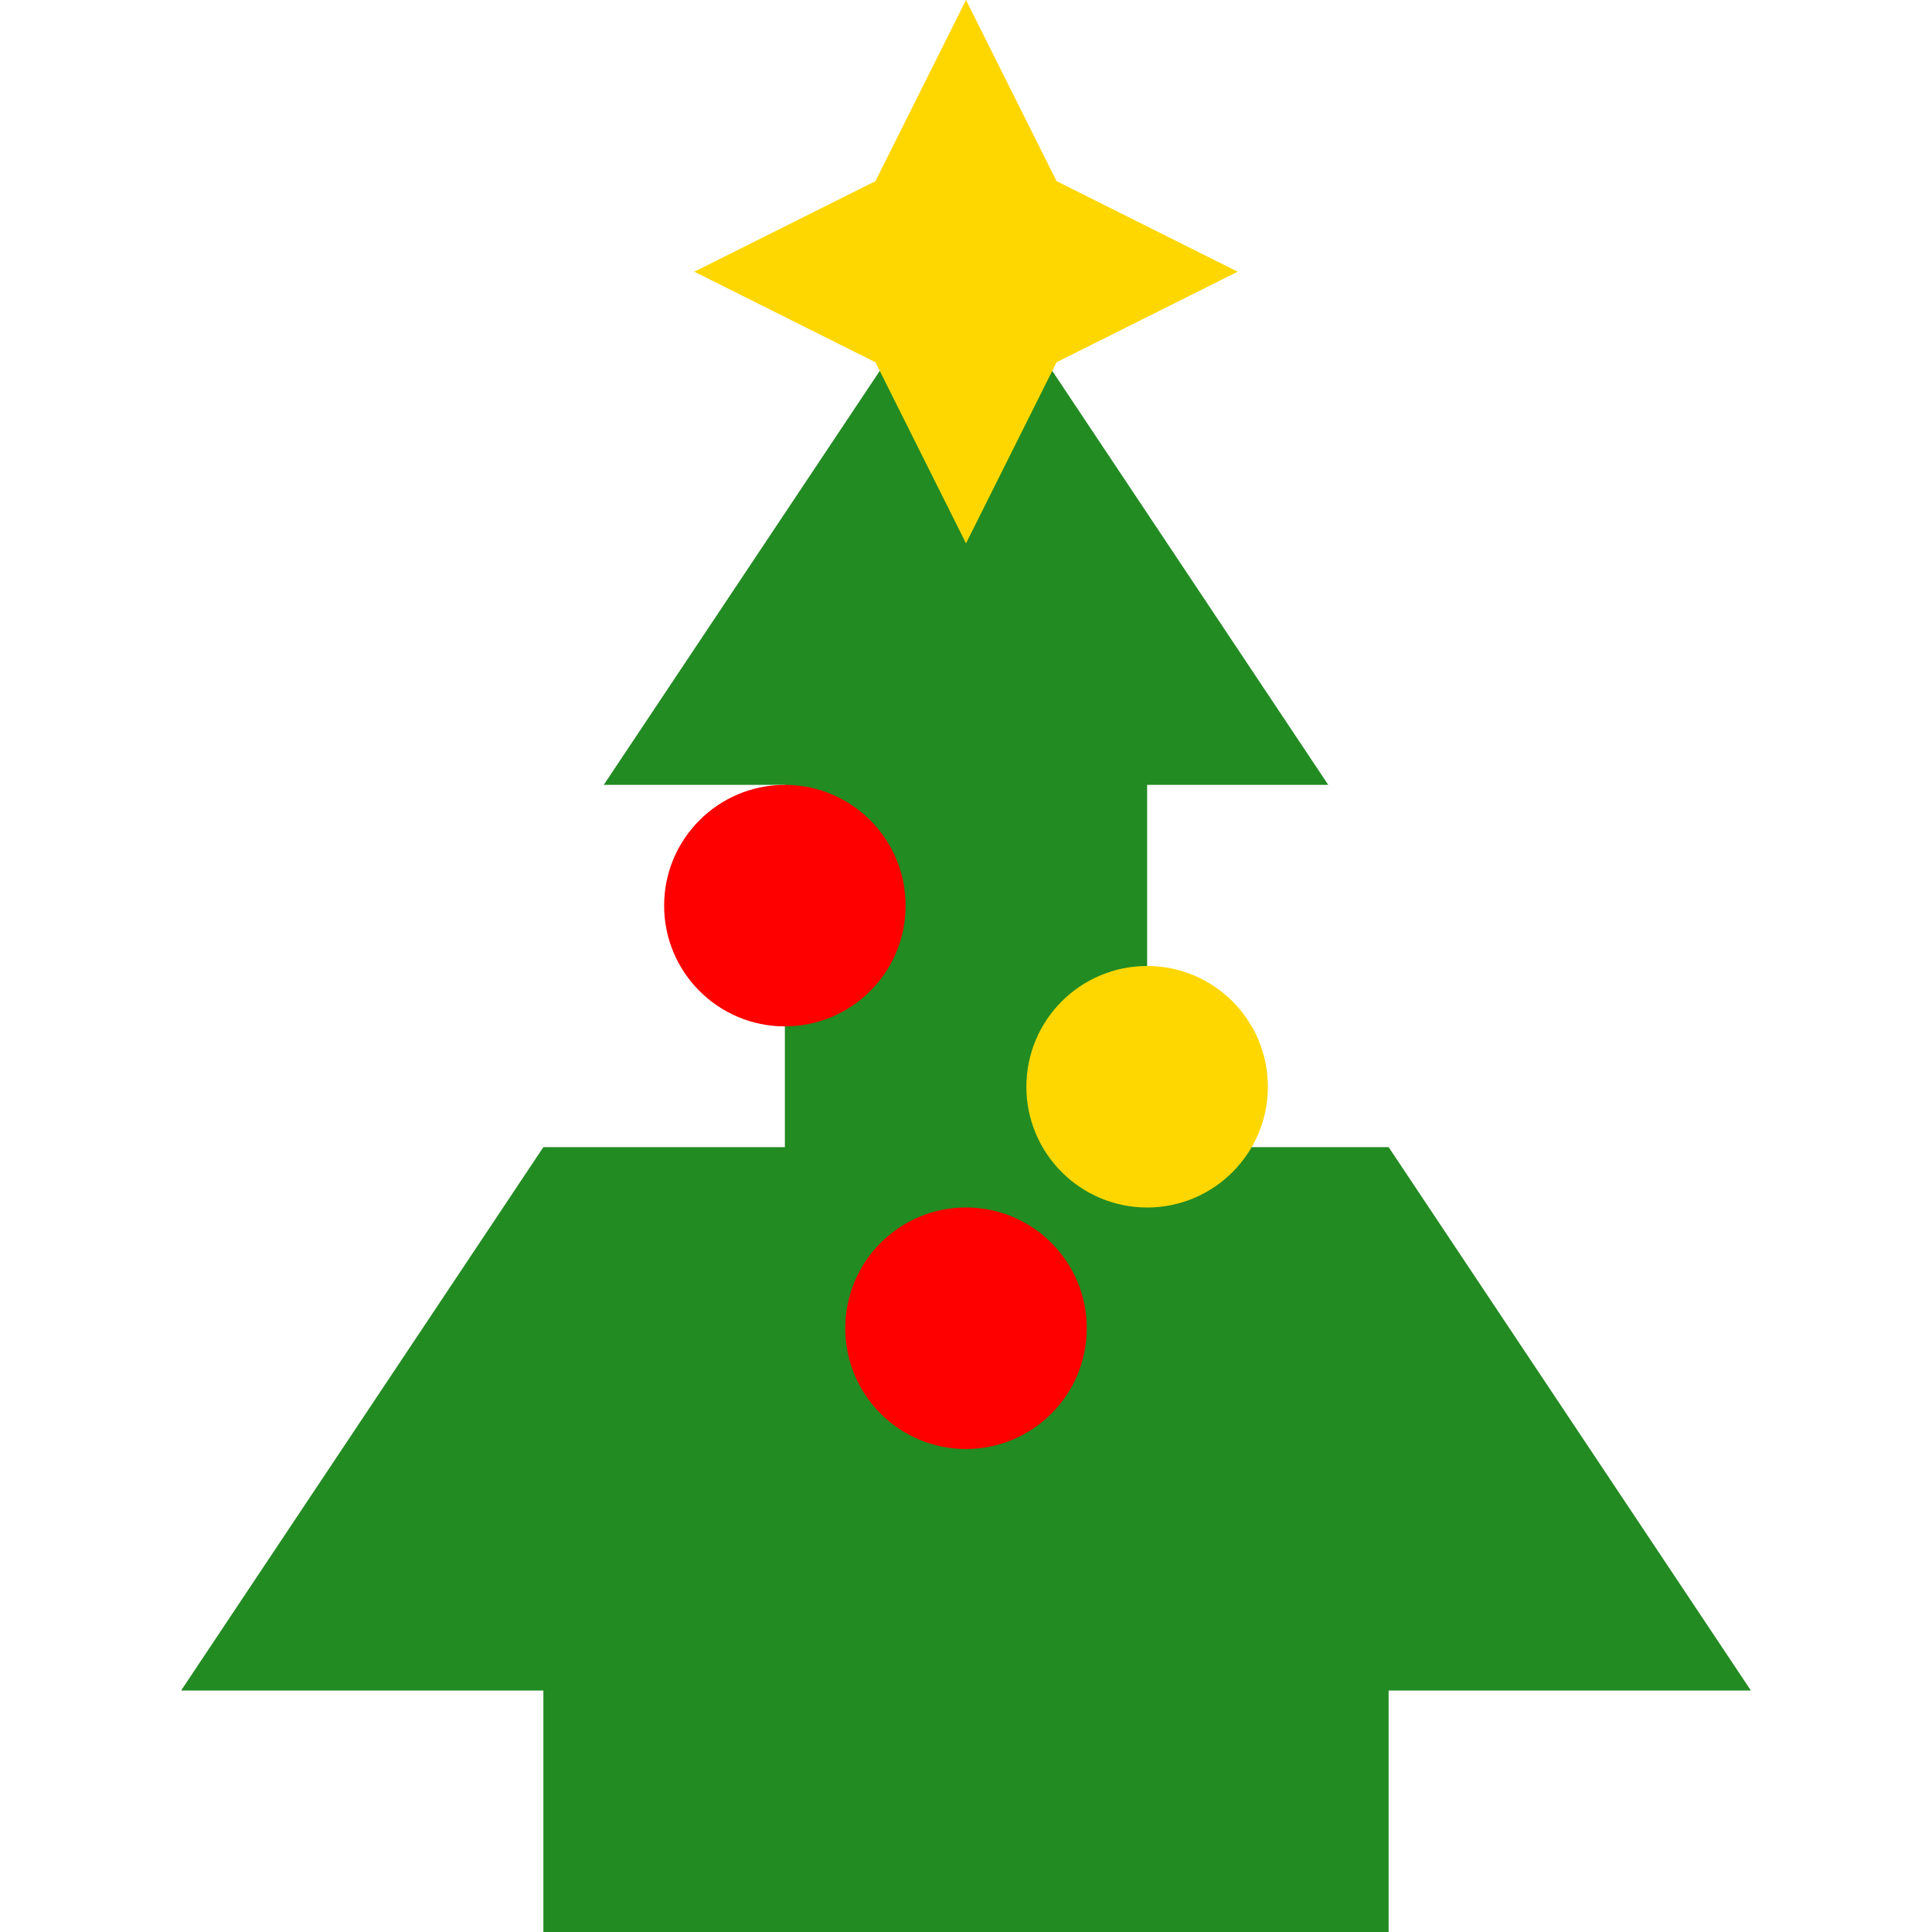
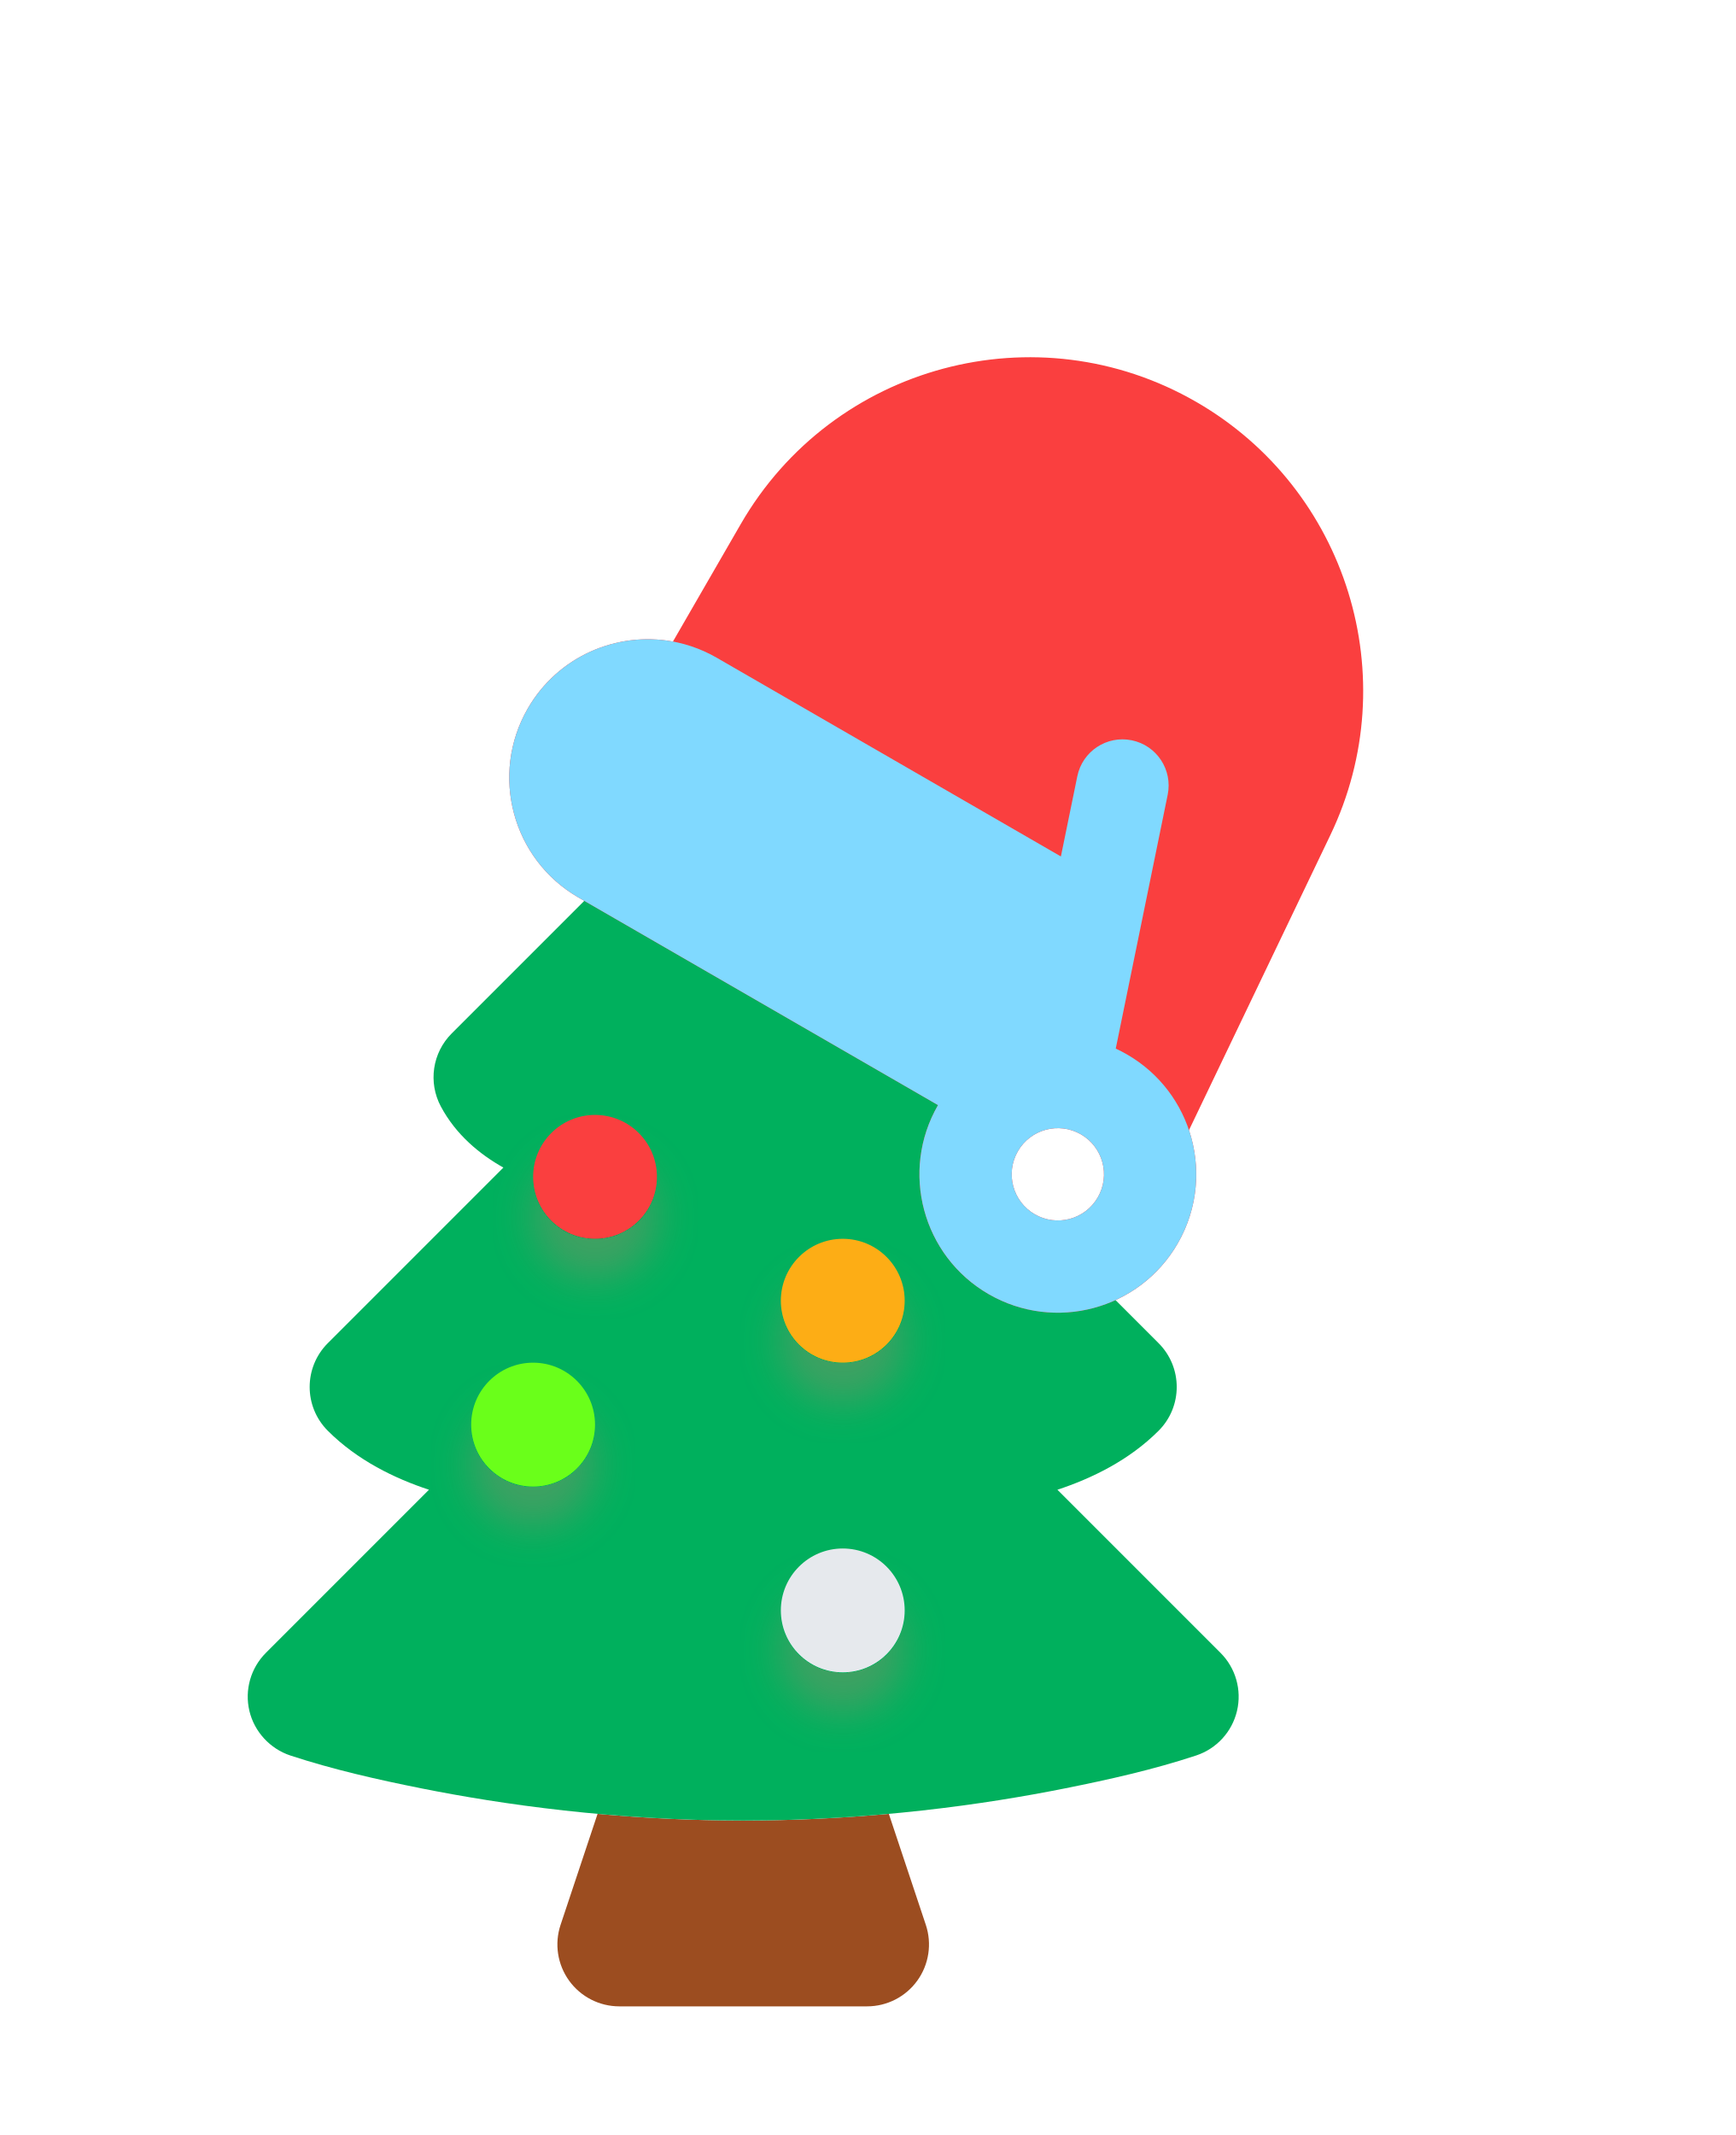
- <svg xmlns="http://www.w3.org/2000/svg" viewBox="0 0 32 32">
-   <path fill="#228b22" d="M16 4l-6 9h3v6h-4l-6 9h6v4h14v-4h6l-6-9h-4v-6h3z" />
-   <circle fill="#ff0000" cx="13" cy="15" r="2" />
-   <circle fill="#ffd700" cx="19" cy="18" r="2" />
-   <circle fill="#ff0000" cx="16" cy="22" r="2" />
-   <path fill="#ffd700" d="M16 0l1.5 3 3 1.5-3 1.5-1.5 3-1.5-3-3-1.5 3-1.5z" />
+ <svg xmlns="http://www.w3.org/2000/svg" width="174" height="214" viewBox="0 0 174 214" fill="none">
+   <path d="M59.902 181.811L56.195 192.934C55.564 194.828 55.881 196.909 57.048 198.528C58.215 200.147 60.089 201.106 62.085 201.106H86.918C88.914 201.106 90.788 200.147 91.955 198.528C93.122 196.909 93.439 194.828 92.808 192.934L89.101 181.811C84.563 182.223 79.663 182.481 74.502 182.481C69.34 182.481 64.44 182.223 59.902 181.811Z" fill="#9C4D20" />
+   <path d="M70.112 78.755C72.536 76.331 76.467 76.331 78.892 78.755L103.726 103.589C105.659 105.523 106.1 108.493 104.811 110.905C103.277 113.777 100.88 115.718 98.542 117.031L116.142 134.631C118.567 137.056 118.567 140.987 116.142 143.412C113.172 146.382 109.426 148.195 106 149.323L122.351 165.674C123.872 167.195 124.498 169.396 124.003 171.49C123.509 173.584 121.965 175.273 119.924 175.954C115.636 177.374 111.184 178.371 106.762 179.256C98.704 180.868 87.421 182.481 74.502 182.481C61.582 182.481 50.3 180.868 42.242 179.256C37.82 178.372 33.4 177.371 29.111 175.964C27.076 175.291 25.493 173.58 25 171.49C24.506 169.396 25.131 167.195 26.652 165.674L43.003 149.323C39.577 148.195 35.831 146.382 32.861 143.412C30.436 140.987 30.436 137.056 32.861 134.631L50.461 117.031C48.124 115.718 45.726 113.777 44.192 110.905C42.904 108.493 43.344 105.523 45.278 103.589L70.112 78.755Z" fill="#00B05D" />
+   <path fill-rule="evenodd" clip-rule="evenodd" d="M67.459 64.305L74.257 52.53C83.49 36.538 103.939 31.059 119.93 40.292C135.06 49.028 140.914 67.939 133.365 83.695L119.189 113.28C120.414 116.922 120.128 121.053 118.056 124.643C114.225 131.278 105.741 133.551 99.106 129.72C92.471 125.889 90.197 117.405 94.028 110.77L57.986 89.961C51.351 86.13 49.078 77.646 52.908 71.011C55.928 65.78 61.841 63.26 67.459 64.305ZM101.711 104.527L62.61 81.952C60.398 80.675 59.641 77.847 60.918 75.635C62.195 73.424 65.023 72.666 67.234 73.943L104.394 95.397L102.578 104.273C102.287 104.348 101.997 104.433 101.711 104.527ZM108.354 113.702C106.142 112.425 103.314 113.182 102.037 115.394C100.76 117.606 101.518 120.434 103.73 121.711C105.941 122.988 108.77 122.23 110.046 120.018C111.323 117.807 110.566 114.979 108.354 113.702Z" fill="#FA3F3F" />
+   <path fill-rule="evenodd" clip-rule="evenodd" d="M113.452 74.202C115.954 74.714 117.567 77.158 117.055 79.66L111.848 105.106C112.23 105.282 112.607 105.478 112.979 105.692C119.614 109.523 121.887 118.007 118.056 124.642C114.226 131.277 105.741 133.551 99.106 129.72C92.471 125.889 90.198 117.405 94.028 110.77L57.986 89.961C51.351 86.13 49.078 77.646 52.909 71.011C56.739 64.376 65.224 62.102 71.859 65.933L106.349 85.846L107.995 77.806C108.507 75.304 110.95 73.69 113.452 74.202ZM108.354 113.701C106.143 112.425 103.315 113.182 102.038 115.394C100.761 117.606 101.519 120.434 103.73 121.711C105.942 122.988 108.77 122.23 110.047 120.018C111.324 117.806 110.566 114.978 108.354 113.701Z" fill="#80D9FF" />
+   <g filter="url(#filter0_d_804_23)">
+     <circle cx="59.649" cy="117.961" r="6.208" fill="#FA3F3F" />
+   </g>
+   <g filter="url(#filter1_d_804_23)">
+     <circle cx="84.483" cy="130.378" r="6.208" fill="#FDAD15" />
+   </g>
+   <g filter="url(#filter2_d_804_23)">
+     <circle cx="53.44" cy="142.795" r="6.208" fill="#6AFF1A" />
+   </g>
+   <g filter="url(#filter3_d_804_23)">
+     <circle cx="84.483" cy="161.42" r="6.208" fill="#E6E9ED" />
+   </g>
+   <defs>
+     <filter id="filter0_d_804_23" x="49.44" y="111.752" width="20.417" height="20.417" filterUnits="userSpaceOnUse" color-interpolation-filters="sRGB">
+       <feFlood flood-opacity="0" result="BackgroundImageFix" />
+       <feColorMatrix in="SourceAlpha" type="matrix" values="0 0 0 0 0 0 0 0 0 0 0 0 0 0 0 0 0 0 127 0" result="hardAlpha" />
+       <feOffset dy="4" />
+       <feGaussianBlur stdDeviation="2" />
+       <feComposite in2="hardAlpha" operator="out" />
+       <feColorMatrix type="matrix" values="0 0 0 0 0.986 0 0 0 0 0.45 0 0 0 0 0.45 0 0 0 0.25 0" />
+       <feBlend mode="normal" in2="BackgroundImageFix" result="effect1_dropShadow_804_23" />
+       <feBlend mode="normal" in="SourceGraphic" in2="effect1_dropShadow_804_23" result="shape" />
+     </filter>
+     <filter id="filter1_d_804_23" x="74.274" y="124.169" width="20.417" height="20.417" filterUnits="userSpaceOnUse" color-interpolation-filters="sRGB">
+       <feFlood flood-opacity="0" result="BackgroundImageFix" />
+       <feColorMatrix in="SourceAlpha" type="matrix" values="0 0 0 0 0 0 0 0 0 0 0 0 0 0 0 0 0 0 127 0" result="hardAlpha" />
+       <feOffset dy="4" />
+       <feGaussianBlur stdDeviation="2" />
+       <feComposite in2="hardAlpha" operator="out" />
+       <feColorMatrix type="matrix" values="0 0 0 0 0.986 0 0 0 0 0.45 0 0 0 0 0.45 0 0 0 0.25 0" />
+       <feBlend mode="normal" in2="BackgroundImageFix" result="effect1_dropShadow_804_23" />
+       <feBlend mode="normal" in="SourceGraphic" in2="effect1_dropShadow_804_23" result="shape" />
+     </filter>
+     <filter id="filter2_d_804_23" x="43.232" y="136.586" width="20.417" height="20.417" filterUnits="userSpaceOnUse" color-interpolation-filters="sRGB">
+       <feFlood flood-opacity="0" result="BackgroundImageFix" />
+       <feColorMatrix in="SourceAlpha" type="matrix" values="0 0 0 0 0 0 0 0 0 0 0 0 0 0 0 0 0 0 127 0" result="hardAlpha" />
+       <feOffset dy="4" />
+       <feGaussianBlur stdDeviation="2" />
+       <feComposite in2="hardAlpha" operator="out" />
+       <feColorMatrix type="matrix" values="0 0 0 0 0.986 0 0 0 0 0.45 0 0 0 0 0.45 0 0 0 0.25 0" />
+       <feBlend mode="normal" in2="BackgroundImageFix" result="effect1_dropShadow_804_23" />
+       <feBlend mode="normal" in="SourceGraphic" in2="effect1_dropShadow_804_23" result="shape" />
+     </filter>
+     <filter id="filter3_d_804_23" x="74.274" y="155.211" width="20.417" height="20.417" filterUnits="userSpaceOnUse" color-interpolation-filters="sRGB">
+       <feFlood flood-opacity="0" result="BackgroundImageFix" />
+       <feColorMatrix in="SourceAlpha" type="matrix" values="0 0 0 0 0 0 0 0 0 0 0 0 0 0 0 0 0 0 127 0" result="hardAlpha" />
+       <feOffset dy="4" />
+       <feGaussianBlur stdDeviation="2" />
+       <feComposite in2="hardAlpha" operator="out" />
+       <feColorMatrix type="matrix" values="0 0 0 0 0.986 0 0 0 0 0.45 0 0 0 0 0.45 0 0 0 0.25 0" />
+       <feBlend mode="normal" in2="BackgroundImageFix" result="effect1_dropShadow_804_23" />
+       <feBlend mode="normal" in="SourceGraphic" in2="effect1_dropShadow_804_23" result="shape" />
+     </filter>
+   </defs>
</svg>
